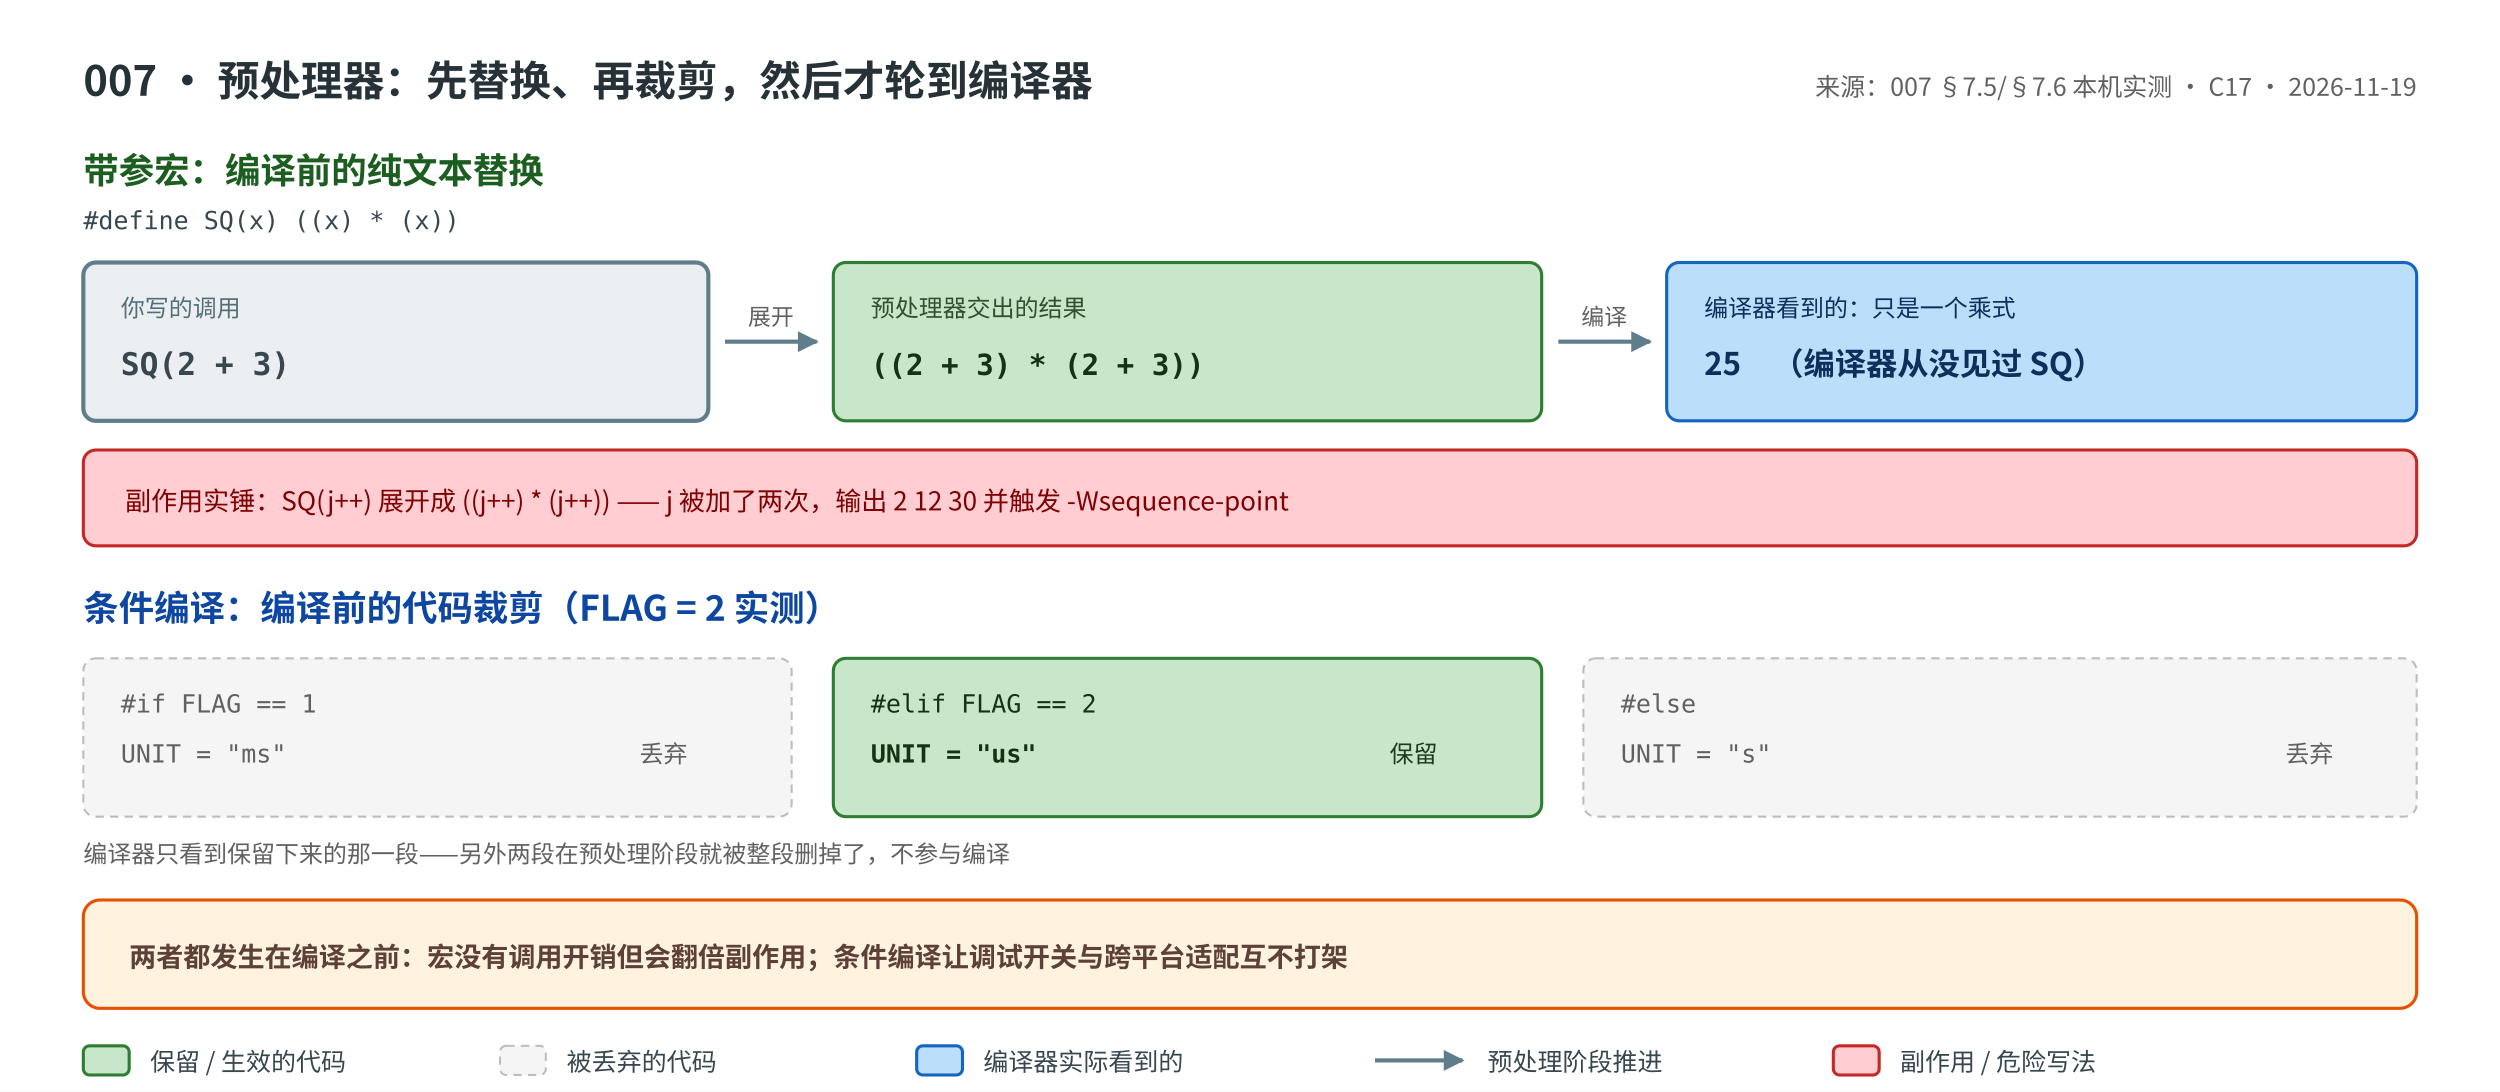
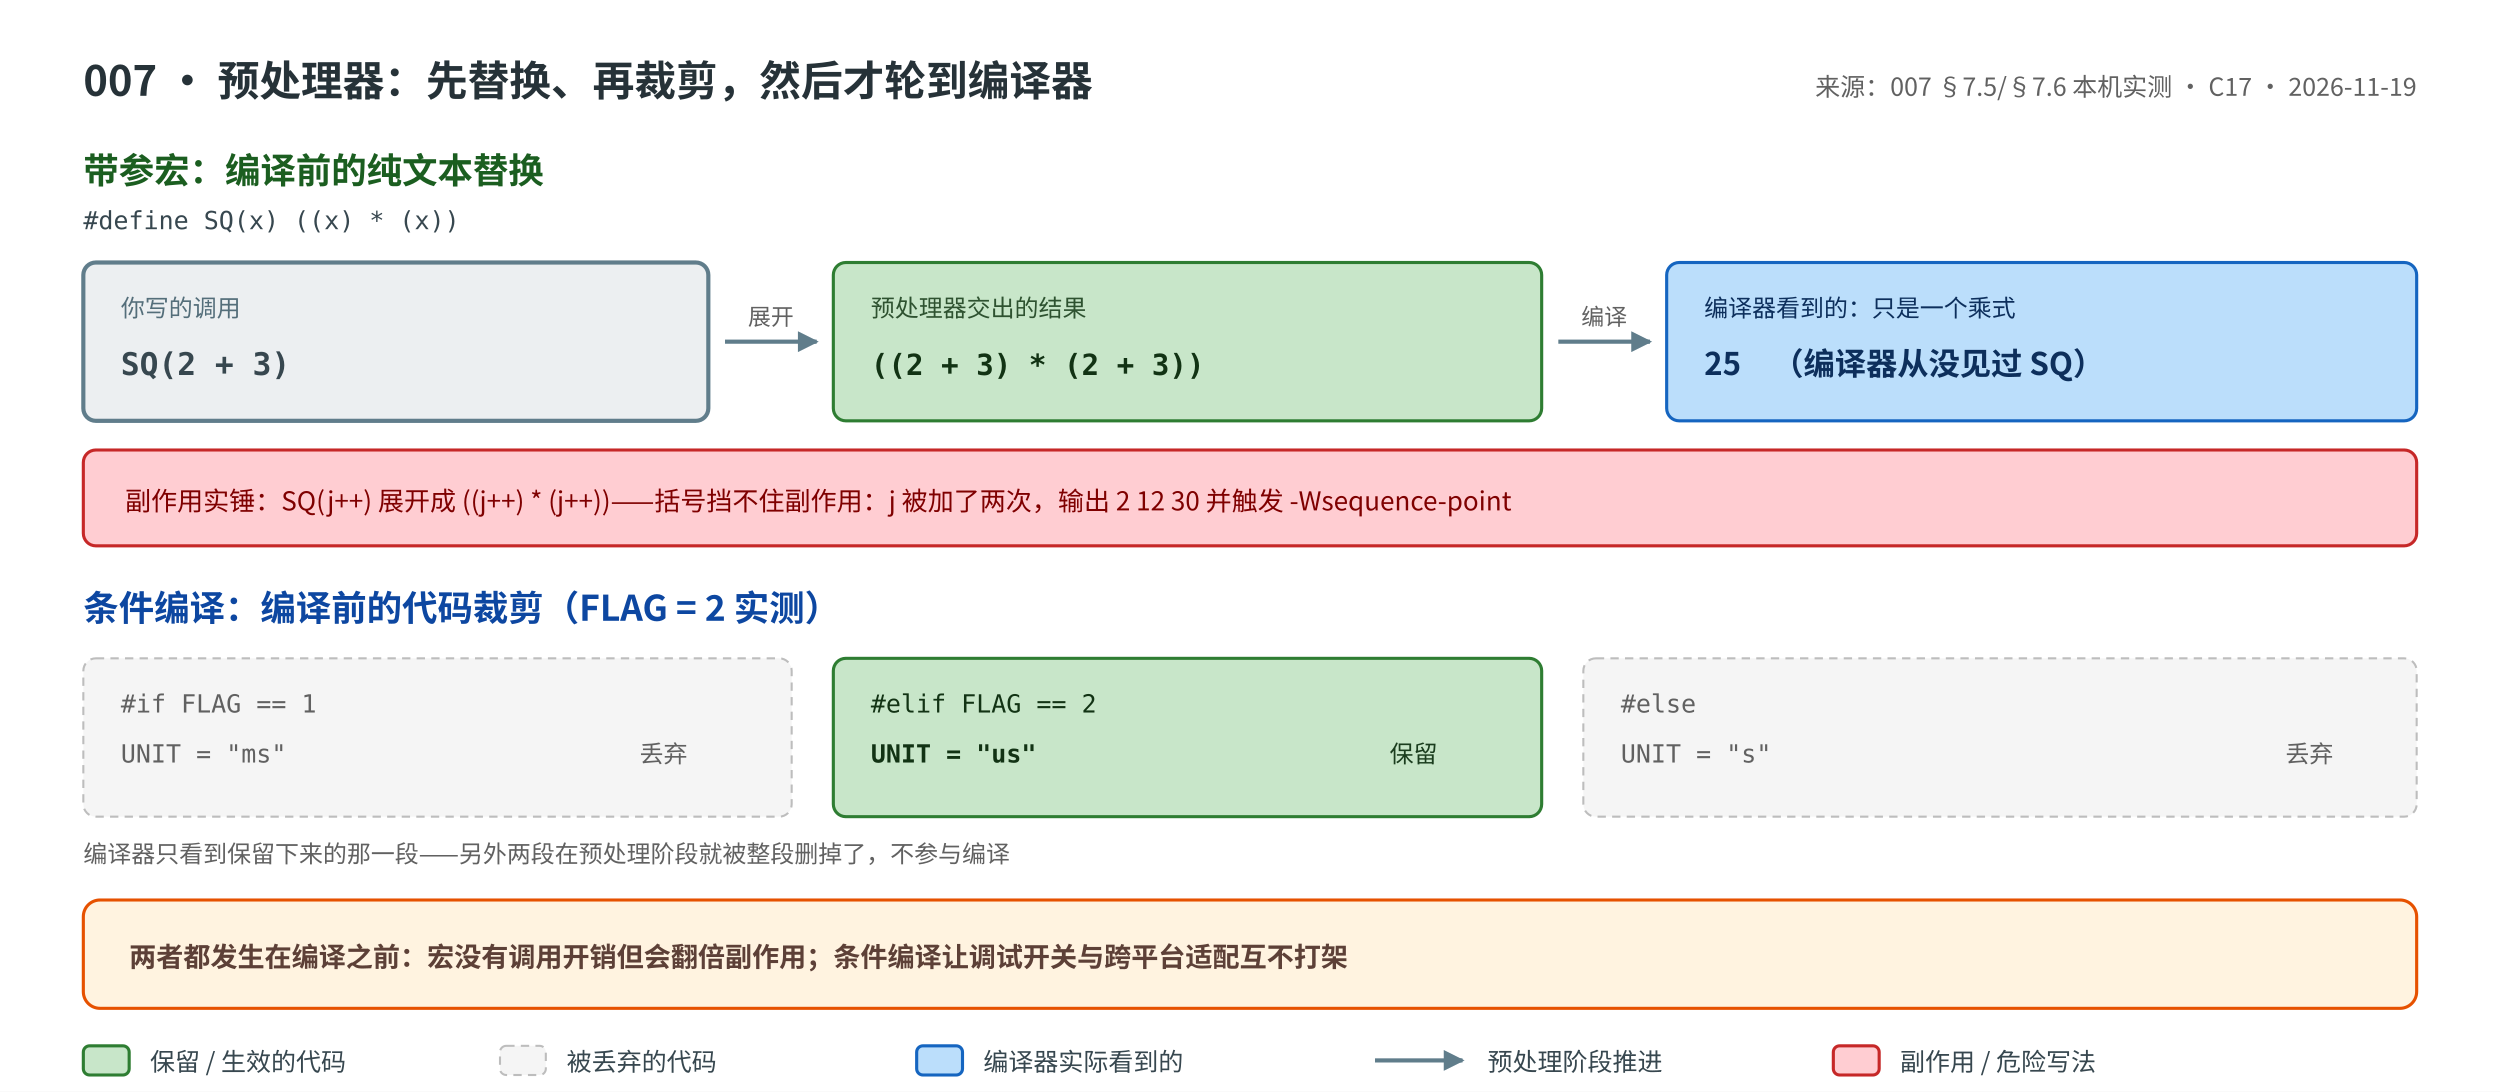
<svg xmlns="http://www.w3.org/2000/svg" viewBox="0 0 1200 524" font-family="'Microsoft YaHei','PingFang SC','Noto Sans CJK SC',sans-serif">
  <rect x="0" y="0" width="1200" height="524" fill="#ffffff" />
  <defs>
    <marker id="arrow" viewBox="0 0 10 10" refX="9" refY="5" markerWidth="10" markerHeight="10" markerUnits="userSpaceOnUse" orient="auto-start-reverse">
      <path d="M 0 0 L 10 5 L 0 10 z" fill="#607d8b" />
    </marker>
    <marker id="arrowOrange" viewBox="0 0 10 10" refX="9" refY="5" markerWidth="10" markerHeight="10" markerUnits="userSpaceOnUse" orient="auto-start-reverse">
      <path d="M 0 0 L 10 5 L 0 10 z" fill="#e65100" />
    </marker>
  </defs>
  <text x="40" y="46" font-size="20" font-weight="bold" fill="#263238">007 · 预处理器：先替换、再裁剪，然后才轮到编译器</text>
  <text x="1160" y="46" font-size="12" fill="#616161" text-anchor="end">来源：007 §7.5/§7.6 本机实测 · C17 · 2026-11-19</text>
  <text x="40" y="88" font-size="17" font-weight="bold" fill="#1b5e20">带参宏：编译前的纯文本替换</text>
  <text x="40" y="110" font-size="12" fill="#37474f" font-family="ui-monospace,Menlo,Consolas,monospace">#define SQ(x)  ((x) * (x))</text>
  <rect x="40" y="126" width="300" height="76" rx="6" fill="#eceff1" stroke="#607d8b" stroke-width="2" />
  <text x="58" y="152" font-size="11.5" fill="#546e7a">你写的调用</text>
  <text x="58" y="180" font-size="15" font-weight="bold" fill="#37474f" font-family="ui-monospace,Menlo,Consolas,monospace">SQ(2 + 3)</text>
  <line x1="348" y1="164" x2="392" y2="164" stroke="#607d8b" stroke-width="2" marker-end="url(#arrow)" />
  <text x="370" y="156" font-size="11" fill="#616161" text-anchor="middle">展开</text>
  <rect x="400" y="126" width="340" height="76" rx="6" fill="#c8e6c9" stroke="#2e7d32" stroke-width="1.5" />
  <text x="418" y="152" font-size="11.5" fill="#2e5230">预处理器交出的结果</text>
  <text x="418" y="180" font-size="14" font-weight="bold" fill="#123314" font-family="ui-monospace,Menlo,Consolas,monospace">((2 + 3) * (2 + 3))</text>
  <line x1="748" y1="164" x2="792" y2="164" stroke="#607d8b" stroke-width="2" marker-end="url(#arrow)" />
  <text x="770" y="156" font-size="11" fill="#616161" text-anchor="middle">编译</text>
  <rect x="800" y="126" width="360" height="76" rx="6" fill="#bbdefb" stroke="#1565c0" stroke-width="1.5" />
  <text x="818" y="152" font-size="11.5" fill="#0d2f5c">编译器看到的：只是一个乘式</text>
  <text x="818" y="180" font-size="15" font-weight="bold" fill="#0d2f5c">25　（编译器从没见过 SQ）</text>
  <rect x="40" y="216" width="1120" height="46" rx="6" fill="#ffcdd2" stroke="#c62828" stroke-width="1.5" />
-   <text x="60" y="245" font-size="12.5" fill="#7f0000">副作用实锤：SQ(j++) 展开成 ((j++) * (j++)) —— j 被加了两次，输出 2 12 30 并触发 -Wsequence-point</text>
+   <text x="60" y="245" font-size="12.5" fill="#7f0000">副作用实锤：SQ(j++) 展开成 ((j++) * (j++))——括号挡不住副作用：j 被加了两次，输出 2 12 30 并触发 -Wsequence-point</text>
  <text x="40" y="298" font-size="17" font-weight="bold" fill="#0d47a1">条件编译：编译前的代码裁剪（FLAG = 2 实测）</text>
  <rect x="40" y="316" width="340" height="76" rx="6" fill="#f5f5f5" stroke="#bdbdbd" stroke-width="1" stroke-dasharray="4 3" />
  <text x="58" y="342" font-size="12" fill="#616161" font-family="ui-monospace,Menlo,Consolas,monospace">#if FLAG == 1</text>
  <text x="58" y="366" font-size="12" fill="#616161" font-family="ui-monospace,Menlo,Consolas,monospace">UNIT = "ms"</text>
  <text x="330" y="366" font-size="11.5" fill="#616161" text-anchor="end">丢弃</text>
  <rect x="400" y="316" width="340" height="76" rx="6" fill="#c8e6c9" stroke="#2e7d32" stroke-width="1.5" />
  <text x="418" y="342" font-size="12" fill="#123314" font-family="ui-monospace,Menlo,Consolas,monospace">#elif FLAG == 2</text>
  <text x="418" y="366" font-size="12" font-weight="bold" fill="#123314" font-family="ui-monospace,Menlo,Consolas,monospace">UNIT = "us"</text>
  <text x="690" y="366" font-size="11.5" fill="#1b3d1e" text-anchor="end">保留</text>
  <rect x="760" y="316" width="400" height="76" rx="6" fill="#f5f5f5" stroke="#bdbdbd" stroke-width="1" stroke-dasharray="4 3" />
  <text x="778" y="342" font-size="12" fill="#616161" font-family="ui-monospace,Menlo,Consolas,monospace">#else</text>
  <text x="778" y="366" font-size="12" fill="#616161" font-family="ui-monospace,Menlo,Consolas,monospace">UNIT = "s"</text>
  <text x="1120" y="366" font-size="11.5" fill="#616161" text-anchor="end">丢弃</text>
  <text x="40" y="414" font-size="11.5" fill="#616161">编译器只看到保留下来的那一段——另外两段在预处理阶段就被整段删掉了，不参与编译</text>
  <rect x="40" y="432" width="1120" height="52" rx="8" fill="#fff3e0" stroke="#e65100" stroke-width="1.5" />
  <text x="62" y="464" font-size="13" font-weight="bold" fill="#5d4037">两者都发生在编译之前：宏没有调用开销但会翻倍副作用；条件编译让调试开关与跨平台适配互不打架</text>
  <rect x="40" y="502" width="22" height="14" rx="3" fill="#c8e6c9" stroke="#2e7d32" stroke-width="1.5" />
  <text x="72" y="514" font-size="12" fill="#37474f">保留 / 生效的代码</text>
  <rect x="240" y="502" width="22" height="14" rx="3" fill="#f5f5f5" stroke="#bdbdbd" stroke-width="1" stroke-dasharray="4 3" />
  <text x="272" y="514" font-size="12" fill="#37474f">被丢弃的代码</text>
  <rect x="440" y="502" width="22" height="14" rx="3" fill="#bbdefb" stroke="#1565c0" stroke-width="1.5" />
  <text x="472" y="514" font-size="12" fill="#37474f">编译器实际看到的</text>
  <line x1="660" y1="509" x2="702" y2="509" stroke="#607d8b" stroke-width="2" marker-end="url(#arrow)" />
  <text x="714" y="514" font-size="12" fill="#37474f">预处理阶段推进</text>
  <rect x="880" y="502" width="22" height="14" rx="3" fill="#ffcdd2" stroke="#c62828" stroke-width="1.5" />
  <text x="912" y="514" font-size="12" fill="#37474f">副作用 / 危险写法</text>
</svg>
